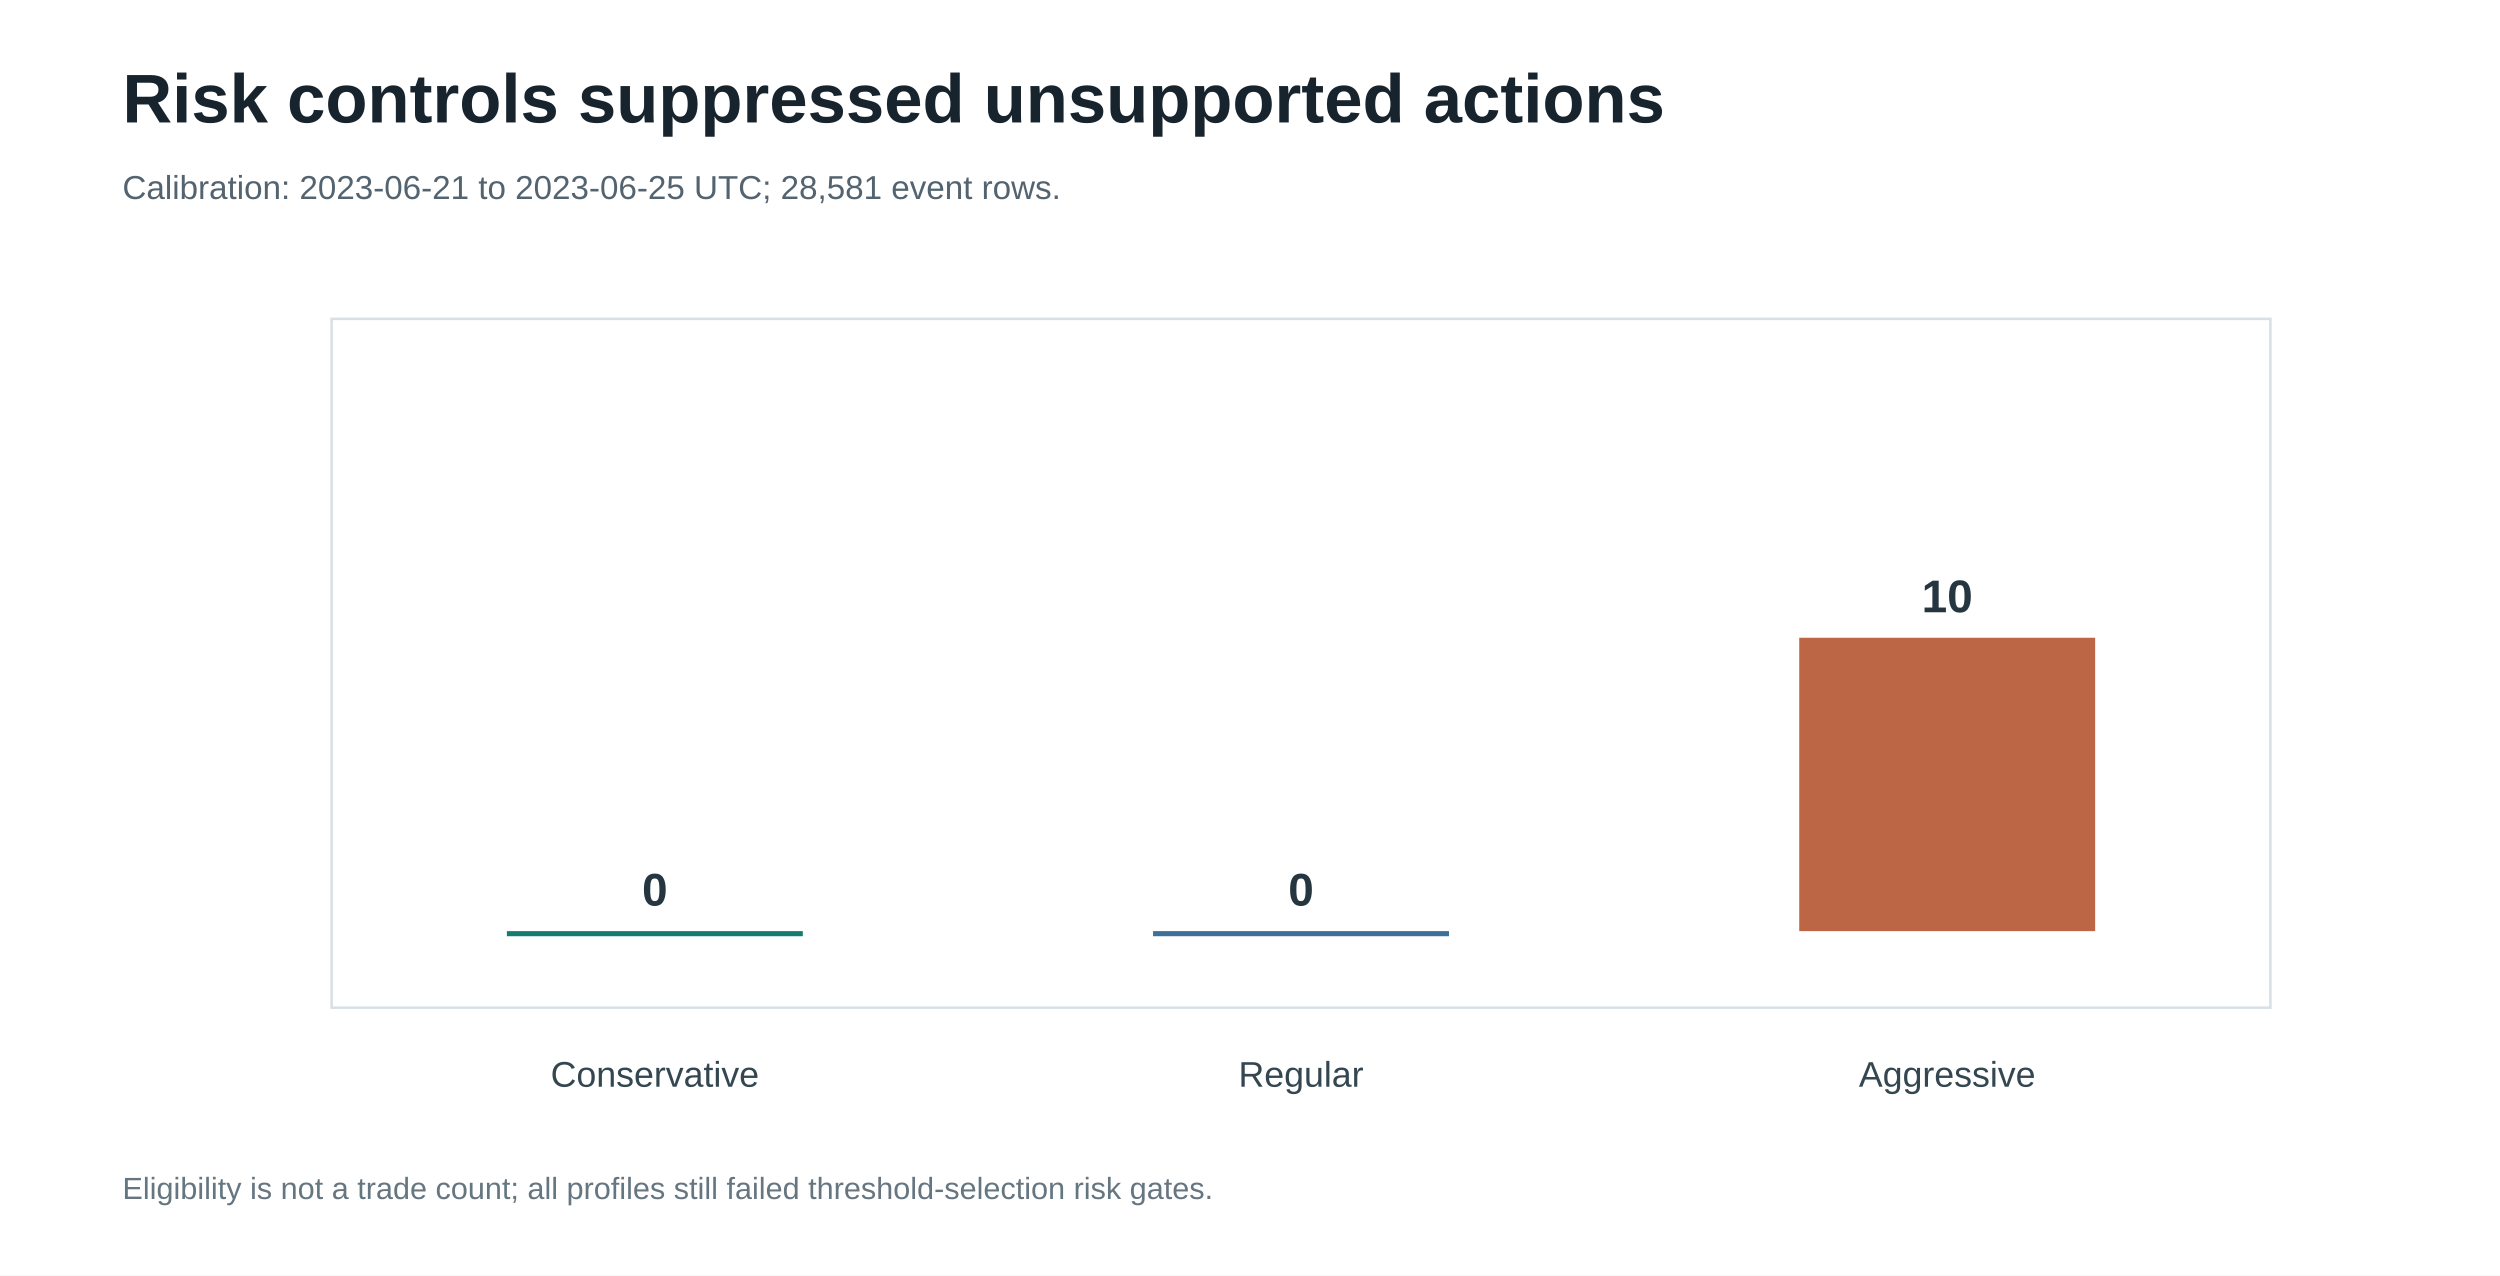
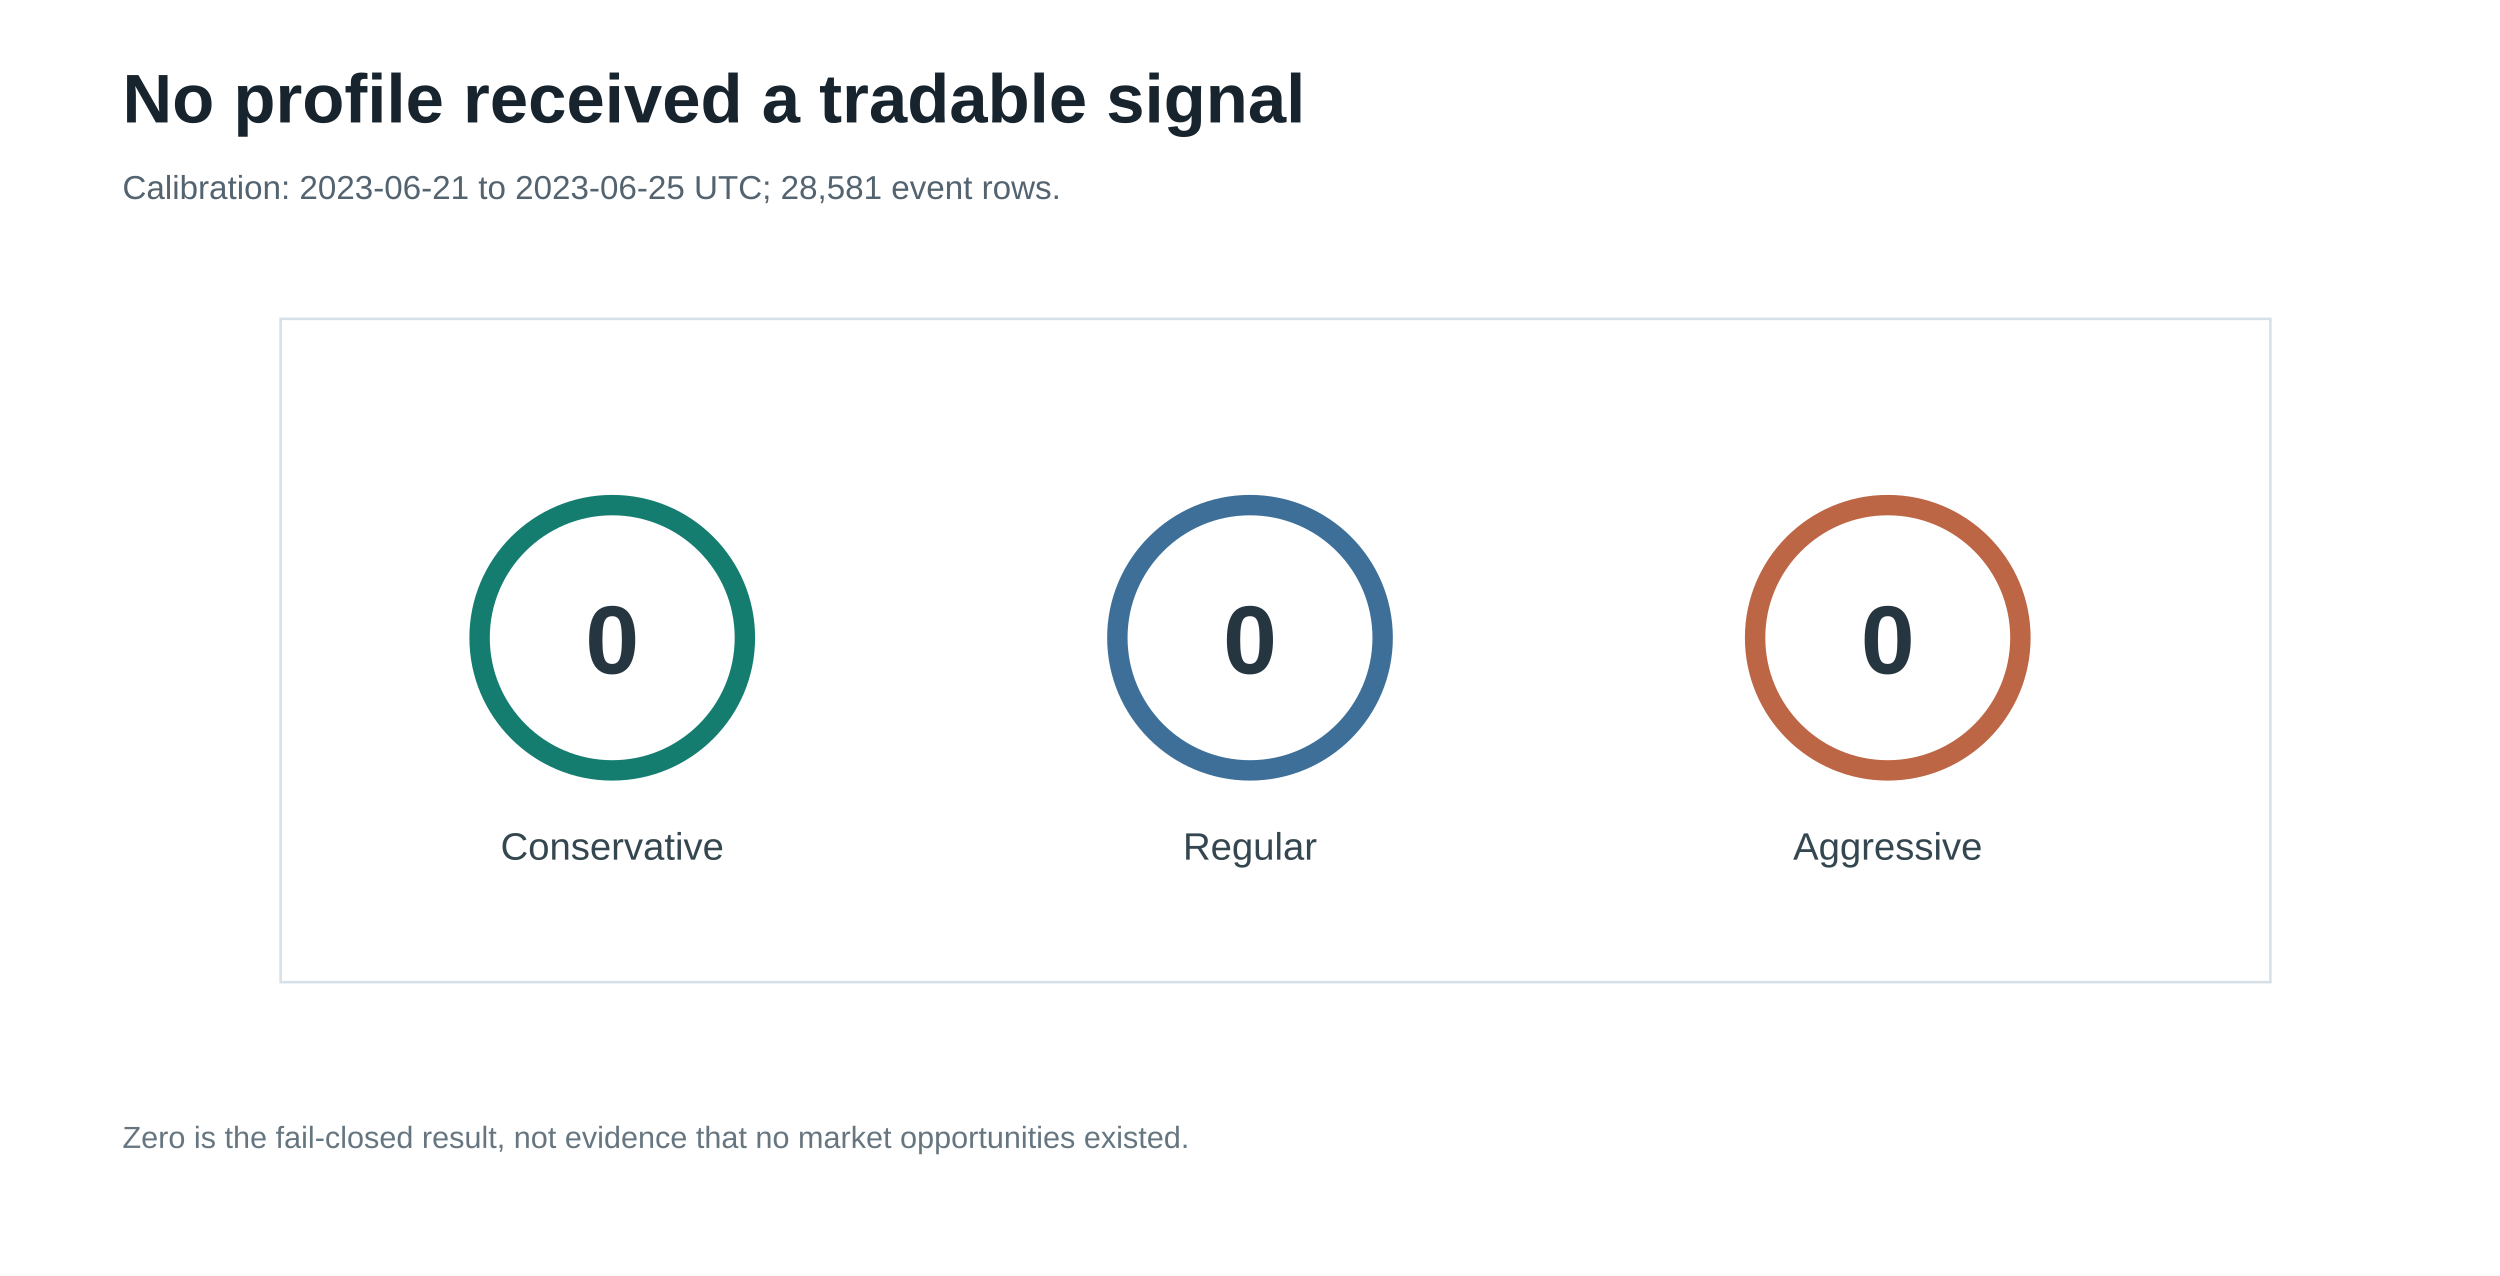
<svg xmlns="http://www.w3.org/2000/svg" width="980" height="500" viewBox="0 0 980 500" role="img" aria-labelledby="title desc">
  <rect width="100%" height="100%" fill="#ffffff" />
-   <text x="48" y="48" font-family="Segoe UI, Arial, sans-serif" font-size="27" font-weight="700" fill="#18242d">Risk controls suppressed unsupported actions</text>
+   <text x="48" y="48" font-family="Segoe UI, Arial, sans-serif" font-size="27" font-weight="700" fill="#18242d">No profile received a tradable signal</text>
  <text x="48" y="78" font-family="Segoe UI, Arial, sans-serif" font-size="13" fill="#53636f">Calibration: 2023-06-21 to 2023-06-25 UTC; 28,581 event rows.</text>
-   <rect x="130" y="125" width="760" height="270" fill="#ffffff" stroke="#d7e0e6" />
-   <rect x="198.7" y="365.0" width="116" height="2.0" fill="#147d70" />
-   <text x="256.7" y="355.0" text-anchor="middle" font-family="Segoe UI, Arial, sans-serif" font-size="18" font-weight="700" fill="#263640">0</text>
-   <text x="256.7" y="426" text-anchor="middle" font-family="Segoe UI, Arial, sans-serif" font-size="14" fill="#344750">Conservative</text>
-   <rect x="452.0" y="365.0" width="116" height="2.0" fill="#3d6f99" />
-   <text x="510.0" y="355.0" text-anchor="middle" font-family="Segoe UI, Arial, sans-serif" font-size="18" font-weight="700" fill="#263640">0</text>
-   <text x="510.0" y="426" text-anchor="middle" font-family="Segoe UI, Arial, sans-serif" font-size="14" fill="#344750">Regular</text>
-   <rect x="705.3" y="250.0" width="116" height="115.0" fill="#bd6645" />
-   <text x="763.3" y="240.0" text-anchor="middle" font-family="Segoe UI, Arial, sans-serif" font-size="18" font-weight="700" fill="#263640">10</text>
-   <text x="763.3" y="426" text-anchor="middle" font-family="Segoe UI, Arial, sans-serif" font-size="14" fill="#344750">Aggressive</text>
-   <text x="48" y="470" font-family="Segoe UI, Arial, sans-serif" font-size="12" fill="#667681">Eligibility is not a trade count; all profiles still failed threshold-selection risk gates.</text>
+   <rect x="110" y="125" width="780" height="260" fill="#ffffff" stroke="#d7e0e6" />
+   <circle cx="240" cy="250" r="52" fill="#ffffff" stroke="#147d70" stroke-width="8" />
+   <text x="240" y="264" text-anchor="middle" font-family="Segoe UI, Arial, sans-serif" font-size="38" font-weight="700" fill="#263640">0</text>
+   <text x="240" y="337" text-anchor="middle" font-family="Segoe UI, Arial, sans-serif" font-size="15" fill="#344750">Conservative</text>
+   <circle cx="490" cy="250" r="52" fill="#ffffff" stroke="#3d6f99" stroke-width="8" />
+   <text x="490" y="264" text-anchor="middle" font-family="Segoe UI, Arial, sans-serif" font-size="38" font-weight="700" fill="#263640">0</text>
+   <text x="490" y="337" text-anchor="middle" font-family="Segoe UI, Arial, sans-serif" font-size="15" fill="#344750">Regular</text>
+   <circle cx="740" cy="250" r="52" fill="#ffffff" stroke="#bd6645" stroke-width="8" />
+   <text x="740" y="264" text-anchor="middle" font-family="Segoe UI, Arial, sans-serif" font-size="38" font-weight="700" fill="#263640">0</text>
+   <text x="740" y="337" text-anchor="middle" font-family="Segoe UI, Arial, sans-serif" font-size="15" fill="#344750">Aggressive</text>
+   <text x="48" y="450" font-family="Segoe UI, Arial, sans-serif" font-size="12" fill="#667681">Zero is the fail-closed result, not evidence that no market opportunities existed.</text>
</svg>
